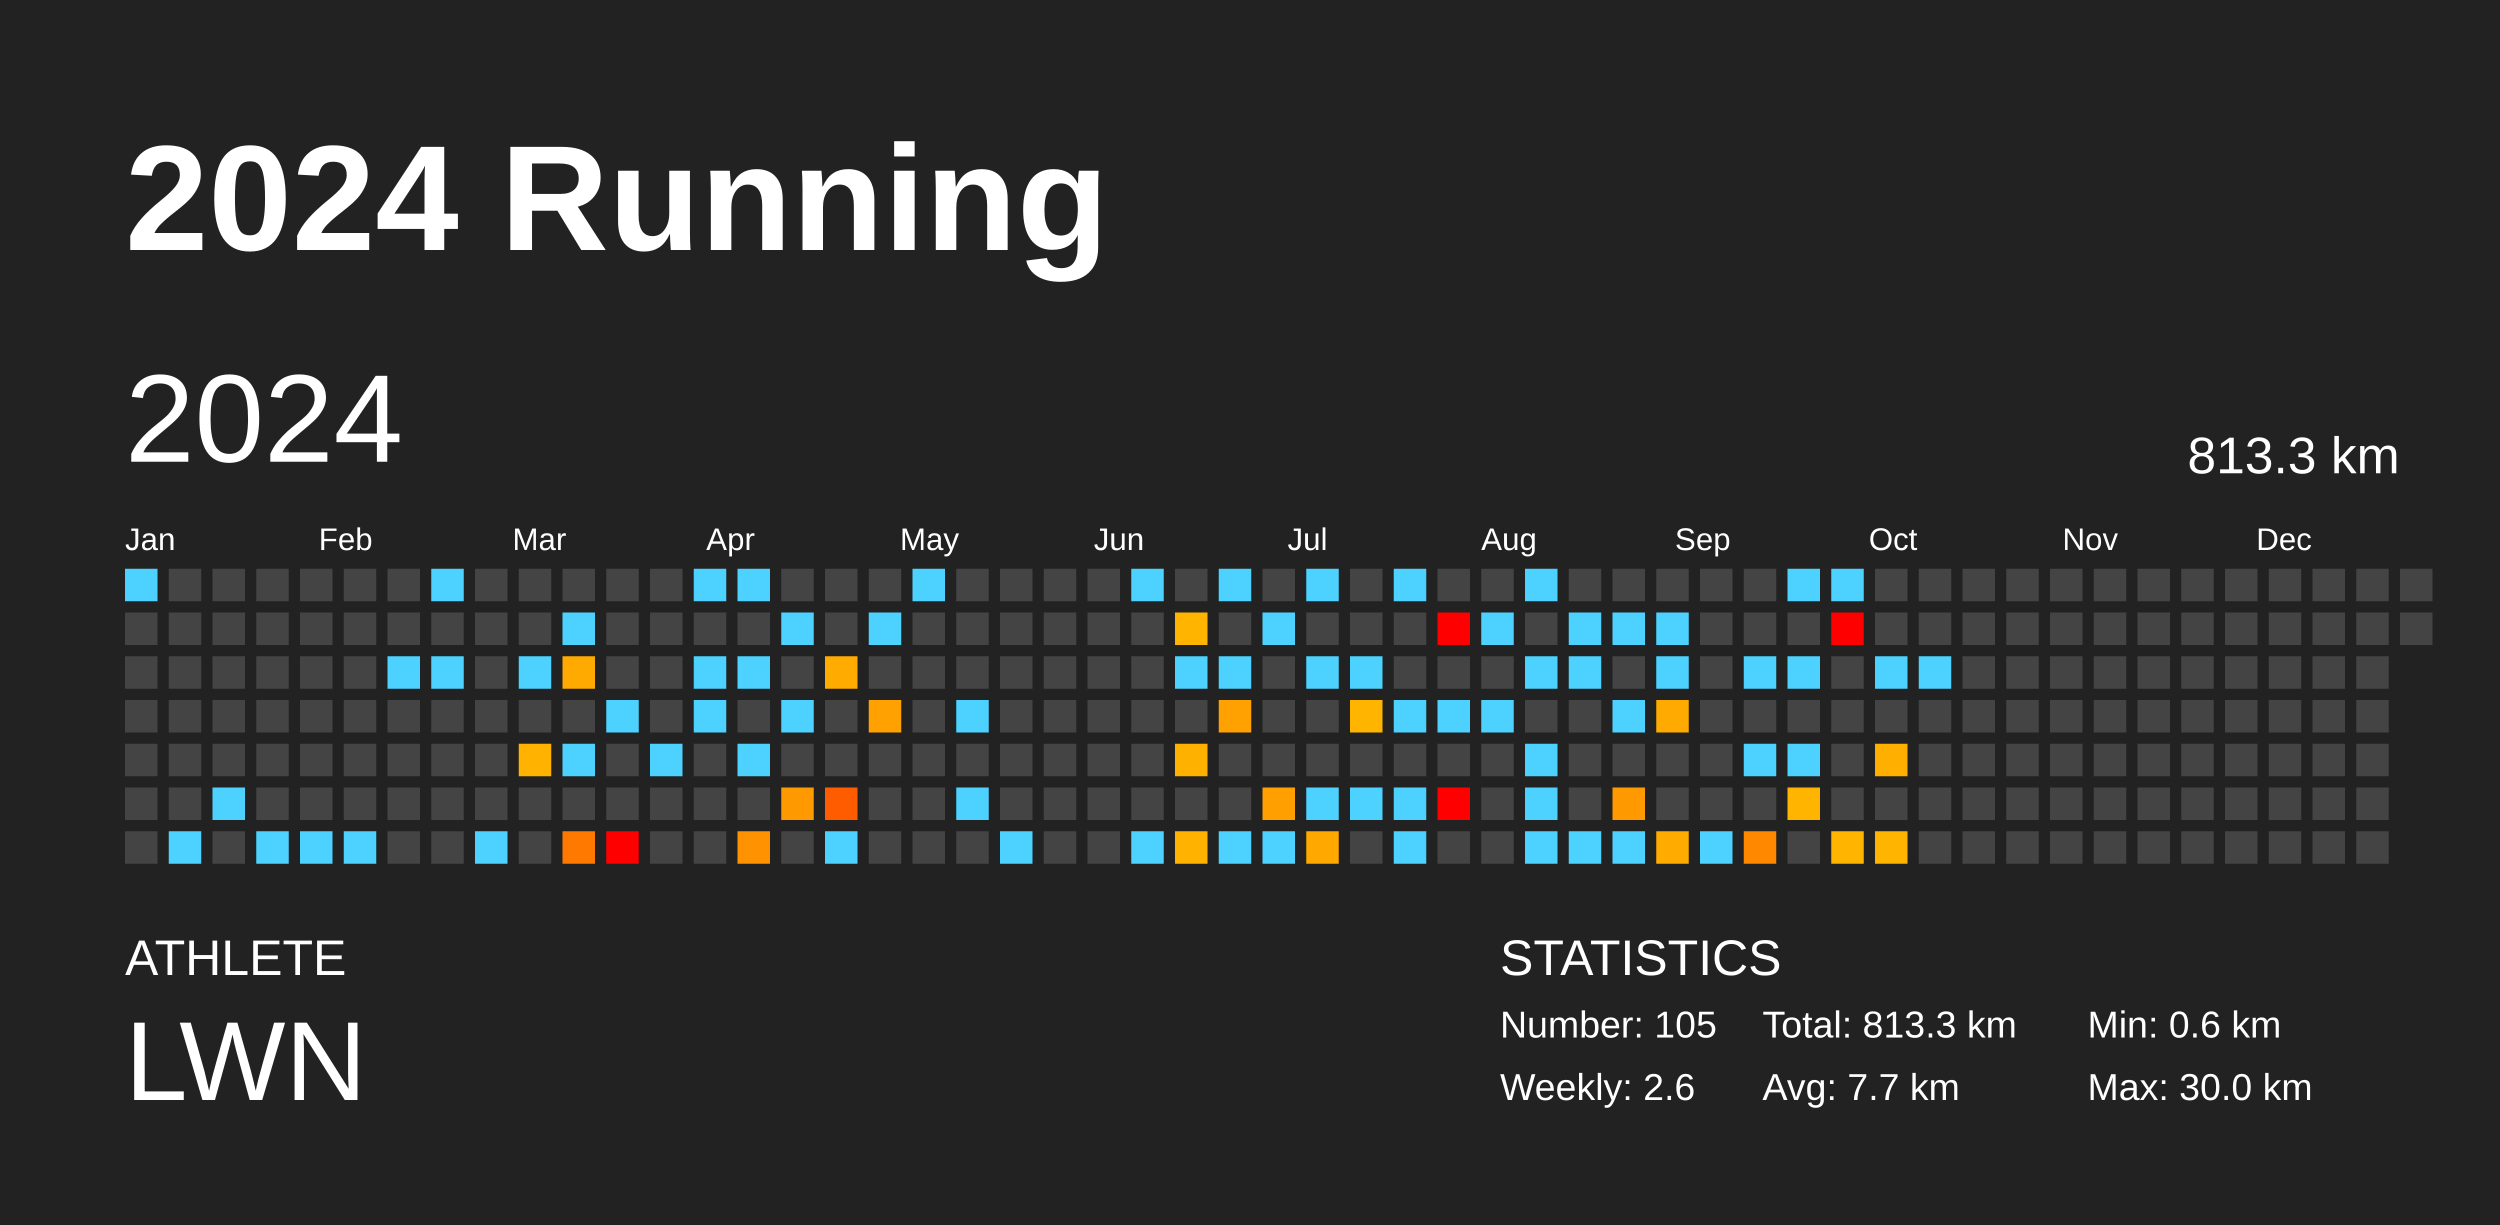
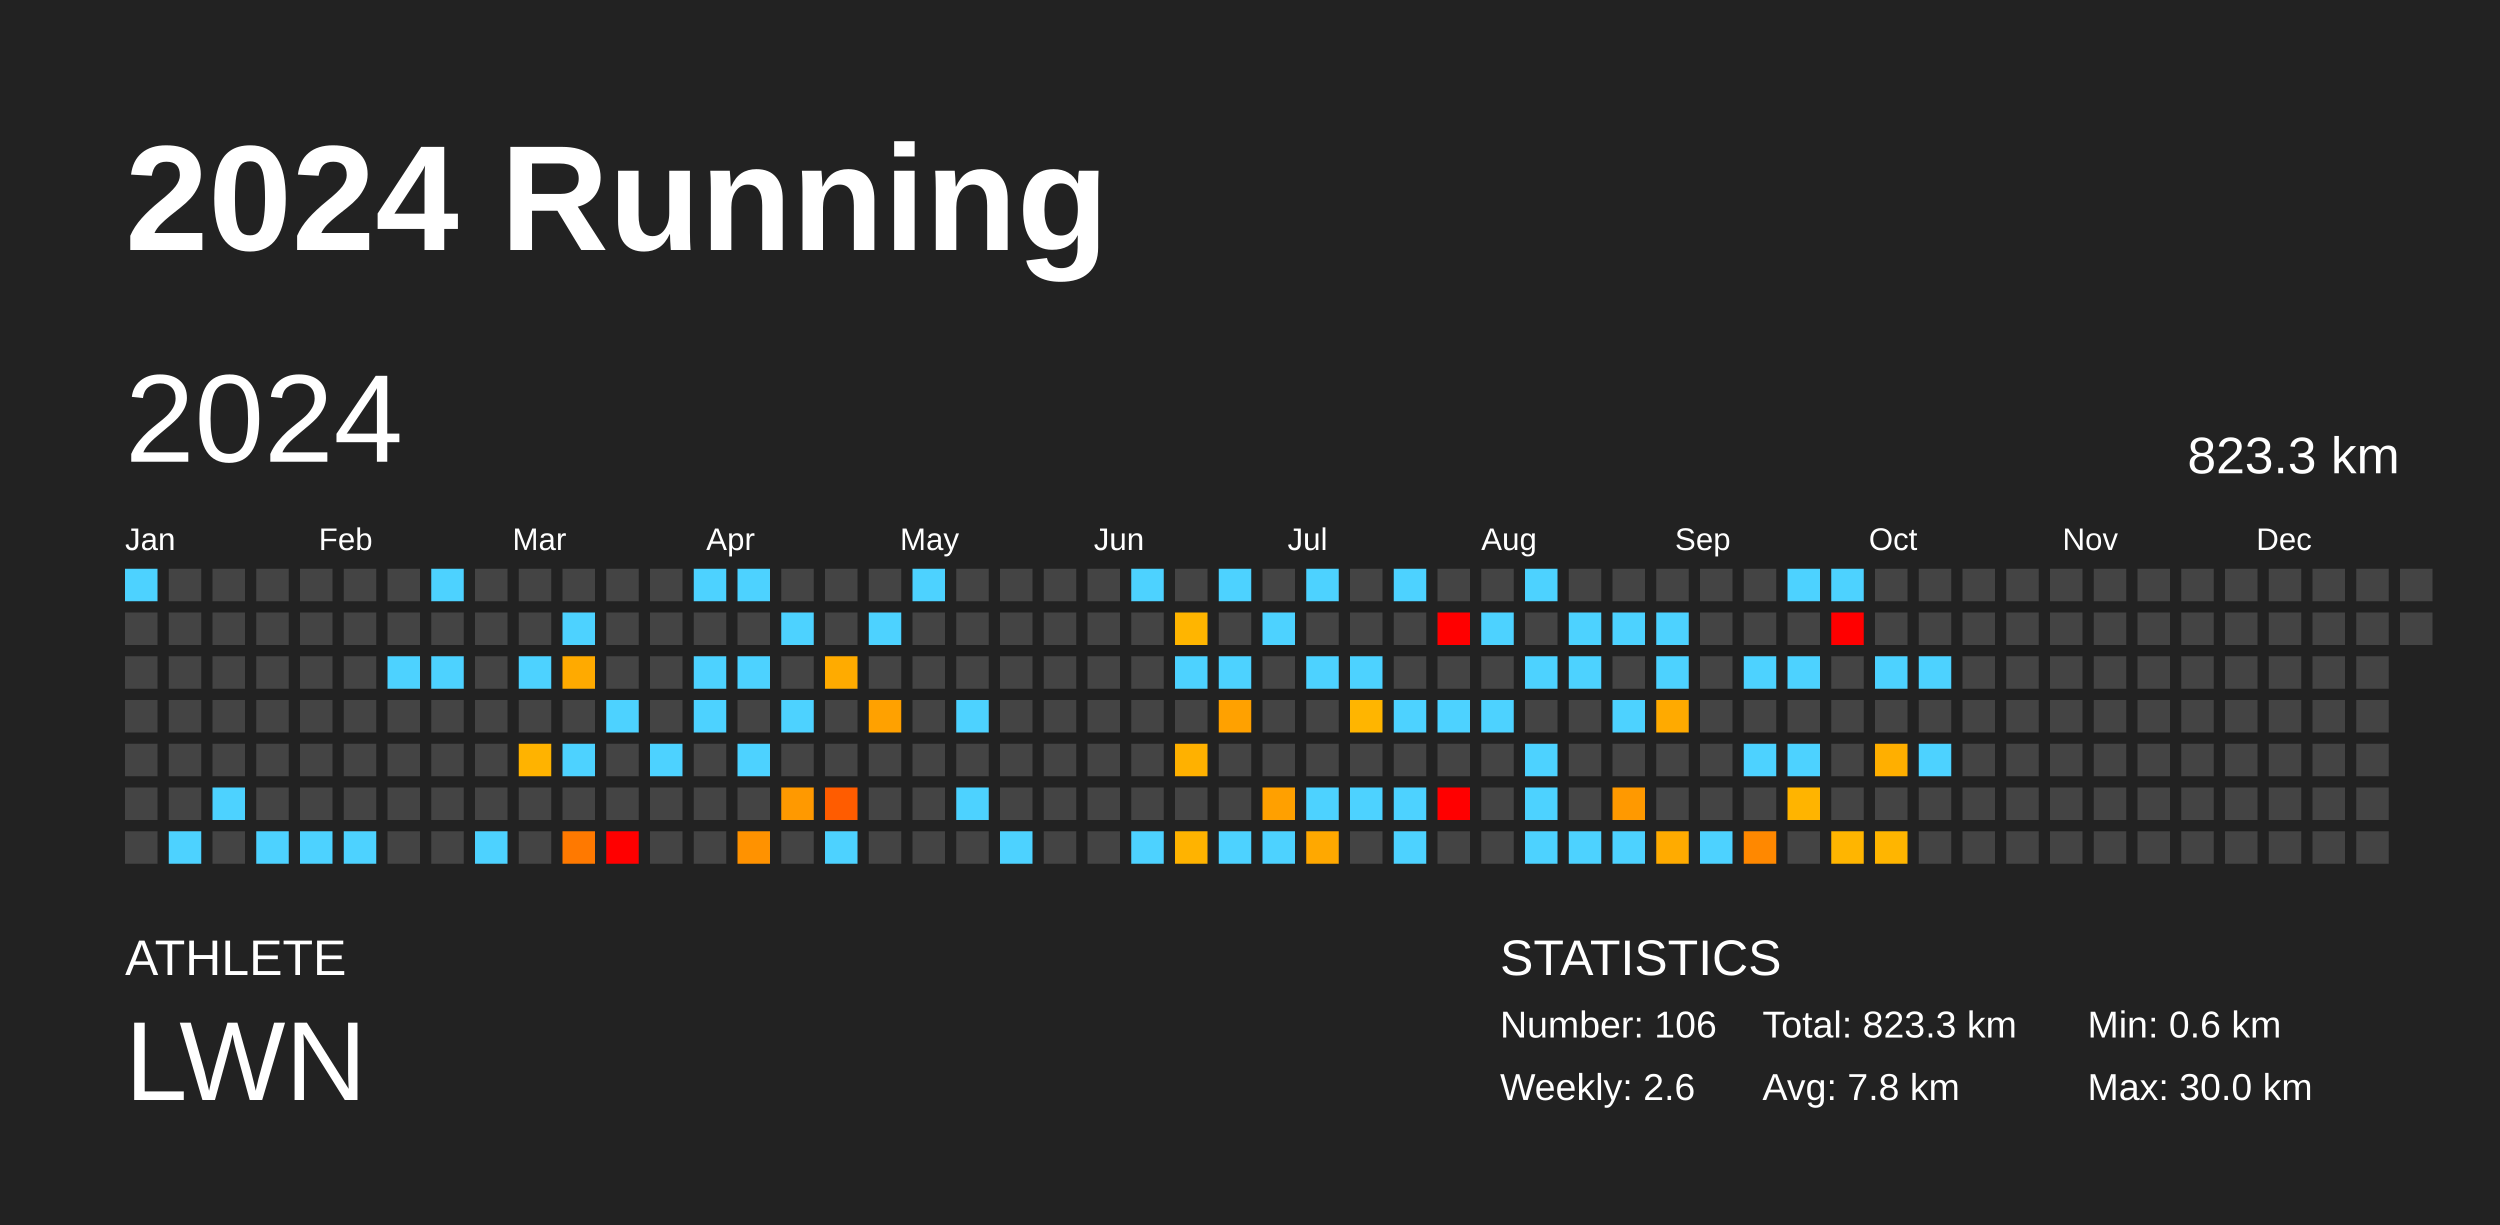
<svg xmlns="http://www.w3.org/2000/svg" baseProfile="full" height="98mm" version="1.1" viewBox="0,0,200,98" width="200mm">
  <defs />
  <rect fill="#222222" height="98" width="200" x="0" y="0" />
  <text fill="#FFFFFF" style="font-size:12px; font-family:Arial; font-weight:bold;" x="10" y="20">2024 Running</text>
  <text fill="#FFFFFF" style="font-size:4px; font-family:Arial" x="10" y="78">ATHLETE</text>
  <text fill="#FFFFFF" style="font-size:9px; font-family:Arial" x="10" y="88">LWN</text>
  <text fill="#FFFFFF" style="font-size:4px; font-family:Arial" x="120" y="78">STATISTICS</text>
-   <text fill="#FFFFFF" style="font-size:3px; font-family:Arial" x="120" y="83">Number: 105</text>
+   <text fill="#FFFFFF" style="font-size:3px; font-family:Arial" x="120" y="83">Number: 106</text>
  <text fill="#FFFFFF" style="font-size:3px; font-family:Arial" x="120" y="88">Weekly: 2.6</text>
-   <text fill="#FFFFFF" style="font-size:3px; font-family:Arial" x="141" y="83">Total: 813.3 km</text>
-   <text fill="#FFFFFF" style="font-size:3px; font-family:Arial" x="141" y="88">Avg: 7.7 km</text>
+   <text fill="#FFFFFF" style="font-size:3px; font-family:Arial" x="141" y="83">Total: 823.3 km</text>
+   <text fill="#FFFFFF" style="font-size:3px; font-family:Arial" x="141" y="88">Avg: 7.8 km</text>
  <text fill="#FFFFFF" style="font-size:3px; font-family:Arial" x="167" y="83">Min: 0.6 km</text>
  <text fill="#FFFFFF" style="font-size:3px; font-family:Arial" x="167" y="88">Max: 30.0 km</text>
  <text dominant-baseline="hanging" fill="#FFFFFF" style="font-size:10.0px; font-family:Arial;" x="10" y="30">2024</text>
-   <text dominant-baseline="hanging" fill="#FFFFFF" style="font-size:4.125px; font-family:Arial;" x="175" y="35">813.3 km</text>
+   <text dominant-baseline="hanging" fill="#FFFFFF" style="font-size:4.125px; font-family:Arial;" x="175" y="35">823.3 km</text>
  <text fill="#FFFFFF" style="font-size:2.5px; font-family:Arial" x="10.0" y="44">Jan</text>
  <text fill="#FFFFFF" style="font-size:2.5px; font-family:Arial" x="25.5" y="44">Feb</text>
  <text fill="#FFFFFF" style="font-size:2.5px; font-family:Arial" x="41.0" y="44">Mar</text>
  <text fill="#FFFFFF" style="font-size:2.5px; font-family:Arial" x="56.5" y="44">Apr</text>
  <text fill="#FFFFFF" style="font-size:2.5px; font-family:Arial" x="72.0" y="44">May</text>
  <text fill="#FFFFFF" style="font-size:2.5px; font-family:Arial" x="87.5" y="44">Jun</text>
  <text fill="#FFFFFF" style="font-size:2.5px; font-family:Arial" x="103.0" y="44">Jul</text>
  <text fill="#FFFFFF" style="font-size:2.5px; font-family:Arial" x="118.5" y="44">Aug</text>
  <text fill="#FFFFFF" style="font-size:2.5px; font-family:Arial" x="134.0" y="44">Sep</text>
  <text fill="#FFFFFF" style="font-size:2.5px; font-family:Arial" x="149.5" y="44">Oct</text>
  <text fill="#FFFFFF" style="font-size:2.5px; font-family:Arial" x="165.0" y="44">Nov</text>
  <text fill="#FFFFFF" style="font-size:2.5px; font-family:Arial" x="180.5" y="44">Dec</text>
  <rect fill="#4dd2ff" height="2.6" width="2.6" x="10.0" y="45.5" />
  <rect fill="#444444" height="2.6" width="2.6" x="10.0" y="49.0" />
  <rect fill="#444444" height="2.6" width="2.6" x="10.0" y="52.5" />
  <rect fill="#444444" height="2.6" width="2.6" x="10.0" y="56.0" />
  <rect fill="#444444" height="2.6" width="2.6" x="10.0" y="59.5" />
  <rect fill="#444444" height="2.6" width="2.6" x="10.0" y="63.0" />
  <rect fill="#444444" height="2.6" width="2.6" x="10.0" y="66.5" />
  <rect fill="#444444" height="2.6" width="2.6" x="13.5" y="45.5" />
  <rect fill="#444444" height="2.6" width="2.6" x="13.5" y="49.0" />
  <rect fill="#444444" height="2.6" width="2.6" x="13.5" y="52.5" />
  <rect fill="#444444" height="2.6" width="2.6" x="13.5" y="56.0" />
  <rect fill="#444444" height="2.6" width="2.6" x="13.5" y="59.5" />
  <rect fill="#444444" height="2.6" width="2.6" x="13.5" y="63.0" />
  <rect fill="#4dd2ff" height="2.6" width="2.6" x="13.5" y="66.5" />
  <rect fill="#444444" height="2.6" width="2.6" x="17.0" y="45.5" />
  <rect fill="#444444" height="2.6" width="2.6" x="17.0" y="49.0" />
  <rect fill="#444444" height="2.6" width="2.6" x="17.0" y="52.5" />
  <rect fill="#444444" height="2.6" width="2.6" x="17.0" y="56.0" />
  <rect fill="#444444" height="2.6" width="2.6" x="17.0" y="59.5" />
  <rect fill="#4dd2ff" height="2.6" width="2.6" x="17.0" y="63.0" />
  <rect fill="#444444" height="2.6" width="2.6" x="17.0" y="66.5" />
  <rect fill="#444444" height="2.6" width="2.6" x="20.5" y="45.5" />
  <rect fill="#444444" height="2.6" width="2.6" x="20.5" y="49.0" />
  <rect fill="#444444" height="2.6" width="2.6" x="20.5" y="52.5" />
  <rect fill="#444444" height="2.6" width="2.6" x="20.5" y="56.0" />
  <rect fill="#444444" height="2.6" width="2.6" x="20.5" y="59.5" />
  <rect fill="#444444" height="2.6" width="2.6" x="20.5" y="63.0" />
  <rect fill="#4dd2ff" height="2.6" width="2.6" x="20.5" y="66.5" />
  <rect fill="#444444" height="2.6" width="2.6" x="24.0" y="45.5" />
  <rect fill="#444444" height="2.6" width="2.6" x="24.0" y="49.0" />
  <rect fill="#444444" height="2.6" width="2.6" x="24.0" y="52.5" />
  <rect fill="#444444" height="2.6" width="2.6" x="24.0" y="56.0" />
  <rect fill="#444444" height="2.6" width="2.6" x="24.0" y="59.5" />
  <rect fill="#444444" height="2.6" width="2.6" x="24.0" y="63.0" />
  <rect fill="#4dd2ff" height="2.6" width="2.6" x="24.0" y="66.5" />
  <rect fill="#444444" height="2.6" width="2.6" x="27.5" y="45.5" />
  <rect fill="#444444" height="2.6" width="2.6" x="27.5" y="49.0" />
  <rect fill="#444444" height="2.6" width="2.6" x="27.5" y="52.5" />
  <rect fill="#444444" height="2.6" width="2.6" x="27.5" y="56.0" />
  <rect fill="#444444" height="2.6" width="2.6" x="27.5" y="59.5" />
  <rect fill="#444444" height="2.6" width="2.6" x="27.5" y="63.0" />
  <rect fill="#4dd2ff" height="2.6" width="2.6" x="27.5" y="66.5" />
  <rect fill="#444444" height="2.6" width="2.6" x="31.0" y="45.5" />
  <rect fill="#444444" height="2.6" width="2.6" x="31.0" y="49.0" />
  <rect fill="#4dd2ff" height="2.6" width="2.6" x="31.0" y="52.5" />
  <rect fill="#444444" height="2.6" width="2.6" x="31.0" y="56.0" />
  <rect fill="#444444" height="2.6" width="2.6" x="31.0" y="59.5" />
  <rect fill="#444444" height="2.6" width="2.6" x="31.0" y="63.0" />
  <rect fill="#444444" height="2.6" width="2.6" x="31.0" y="66.5" />
  <rect fill="#4dd2ff" height="2.6" width="2.6" x="34.5" y="45.5" />
  <rect fill="#444444" height="2.6" width="2.6" x="34.5" y="49.0" />
  <rect fill="#4dd2ff" height="2.6" width="2.6" x="34.5" y="52.5" />
  <rect fill="#444444" height="2.6" width="2.6" x="34.5" y="56.0" />
  <rect fill="#444444" height="2.6" width="2.6" x="34.5" y="59.5" />
  <rect fill="#444444" height="2.6" width="2.6" x="34.5" y="63.0" />
  <rect fill="#444444" height="2.6" width="2.6" x="34.5" y="66.5" />
  <rect fill="#444444" height="2.6" width="2.6" x="38.0" y="45.5" />
  <rect fill="#444444" height="2.6" width="2.6" x="38.0" y="49.0" />
  <rect fill="#444444" height="2.6" width="2.6" x="38.0" y="52.5" />
  <rect fill="#444444" height="2.6" width="2.6" x="38.0" y="56.0" />
  <rect fill="#444444" height="2.6" width="2.6" x="38.0" y="59.5" />
  <rect fill="#444444" height="2.6" width="2.6" x="38.0" y="63.0" />
  <rect fill="#4dd2ff" height="2.6" width="2.6" x="38.0" y="66.5" />
  <rect fill="#444444" height="2.6" width="2.6" x="41.5" y="45.5" />
  <rect fill="#444444" height="2.6" width="2.6" x="41.5" y="49.0" />
  <rect fill="#4dd2ff" height="2.6" width="2.6" x="41.5" y="52.5" />
  <rect fill="#444444" height="2.6" width="2.6" x="41.5" y="56.0" />
  <rect fill="#ffb300" height="2.6" width="2.6" x="41.5" y="59.5" />
  <rect fill="#444444" height="2.6" width="2.6" x="41.5" y="63.0" />
  <rect fill="#444444" height="2.6" width="2.6" x="41.5" y="66.5" />
  <rect fill="#444444" height="2.6" width="2.6" x="45.0" y="45.5" />
  <rect fill="#4dd2ff" height="2.6" width="2.6" x="45.0" y="49.0" />
  <rect fill="#ffaa00" height="2.6" width="2.6" x="45.0" y="52.5" />
  <rect fill="#444444" height="2.6" width="2.6" x="45.0" y="56.0" />
  <rect fill="#4dd2ff" height="2.6" width="2.6" x="45.0" y="59.5" />
  <rect fill="#444444" height="2.6" width="2.6" x="45.0" y="63.0" />
  <rect fill="#ff7900" height="2.6" width="2.6" x="45.0" y="66.5" />
  <rect fill="#444444" height="2.6" width="2.6" x="48.5" y="45.5" />
  <rect fill="#444444" height="2.6" width="2.6" x="48.5" y="49.0" />
  <rect fill="#444444" height="2.6" width="2.6" x="48.5" y="52.5" />
  <rect fill="#4dd2ff" height="2.6" width="2.6" x="48.5" y="56.0" />
  <rect fill="#444444" height="2.6" width="2.6" x="48.5" y="59.5" />
  <rect fill="#444444" height="2.6" width="2.6" x="48.5" y="63.0" />
  <rect fill="red" height="2.6" width="2.6" x="48.5" y="66.5" />
  <rect fill="#444444" height="2.6" width="2.6" x="52.0" y="45.5" />
  <rect fill="#444444" height="2.6" width="2.6" x="52.0" y="49.0" />
  <rect fill="#444444" height="2.6" width="2.6" x="52.0" y="52.5" />
  <rect fill="#444444" height="2.6" width="2.6" x="52.0" y="56.0" />
  <rect fill="#4dd2ff" height="2.6" width="2.6" x="52.0" y="59.5" />
  <rect fill="#444444" height="2.6" width="2.6" x="52.0" y="63.0" />
  <rect fill="#444444" height="2.6" width="2.6" x="52.0" y="66.5" />
  <rect fill="#4dd2ff" height="2.6" width="2.6" x="55.5" y="45.5" />
  <rect fill="#444444" height="2.6" width="2.6" x="55.5" y="49.0" />
  <rect fill="#4dd2ff" height="2.6" width="2.6" x="55.5" y="52.5" />
  <rect fill="#4dd2ff" height="2.6" width="2.6" x="55.5" y="56.0" />
  <rect fill="#444444" height="2.6" width="2.6" x="55.5" y="59.5" />
  <rect fill="#444444" height="2.6" width="2.6" x="55.5" y="63.0" />
  <rect fill="#444444" height="2.6" width="2.6" x="55.5" y="66.5" />
  <rect fill="#4dd2ff" height="2.6" width="2.6" x="59.0" y="45.5" />
  <rect fill="#444444" height="2.6" width="2.6" x="59.0" y="49.0" />
  <rect fill="#4dd2ff" height="2.6" width="2.6" x="59.0" y="52.5" />
  <rect fill="#444444" height="2.6" width="2.6" x="59.0" y="56.0" />
  <rect fill="#4dd2ff" height="2.6" width="2.6" x="59.0" y="59.5" />
  <rect fill="#444444" height="2.6" width="2.6" x="59.0" y="63.0" />
  <rect fill="#ff9200" height="2.6" width="2.6" x="59.0" y="66.5" />
  <rect fill="#444444" height="2.6" width="2.6" x="62.5" y="45.5" />
  <rect fill="#4dd2ff" height="2.6" width="2.6" x="62.5" y="49.0" />
  <rect fill="#444444" height="2.6" width="2.6" x="62.5" y="52.5" />
  <rect fill="#4dd2ff" height="2.6" width="2.6" x="62.5" y="56.0" />
  <rect fill="#444444" height="2.6" width="2.6" x="62.5" y="59.5" />
  <rect fill="#ff9900" height="2.6" width="2.6" x="62.5" y="63.0" />
  <rect fill="#444444" height="2.6" width="2.6" x="62.5" y="66.5" />
  <rect fill="#444444" height="2.6" width="2.6" x="66.0" y="45.5" />
  <rect fill="#444444" height="2.6" width="2.6" x="66.0" y="49.0" />
  <rect fill="#ffab00" height="2.6" width="2.6" x="66.0" y="52.5" />
  <rect fill="#444444" height="2.6" width="2.6" x="66.0" y="56.0" />
  <rect fill="#444444" height="2.6" width="2.6" x="66.0" y="59.5" />
  <rect fill="#ff5c00" height="2.6" width="2.6" x="66.0" y="63.0" />
  <rect fill="#4dd2ff" height="2.6" width="2.6" x="66.0" y="66.5" />
  <rect fill="#444444" height="2.6" width="2.6" x="69.5" y="45.5" />
  <rect fill="#4dd2ff" height="2.6" width="2.6" x="69.5" y="49.0" />
  <rect fill="#444444" height="2.6" width="2.6" x="69.5" y="52.5" />
  <rect fill="#ffa100" height="2.6" width="2.6" x="69.5" y="56.0" />
  <rect fill="#444444" height="2.6" width="2.6" x="69.5" y="59.5" />
  <rect fill="#444444" height="2.6" width="2.6" x="69.5" y="63.0" />
  <rect fill="#444444" height="2.6" width="2.6" x="69.5" y="66.5" />
  <rect fill="#4dd2ff" height="2.6" width="2.6" x="73.0" y="45.5" />
  <rect fill="#444444" height="2.6" width="2.6" x="73.0" y="49.0" />
  <rect fill="#444444" height="2.6" width="2.6" x="73.0" y="52.5" />
  <rect fill="#444444" height="2.6" width="2.6" x="73.0" y="56.0" />
  <rect fill="#444444" height="2.6" width="2.6" x="73.0" y="59.5" />
  <rect fill="#444444" height="2.6" width="2.6" x="73.0" y="63.0" />
  <rect fill="#444444" height="2.6" width="2.6" x="73.0" y="66.5" />
  <rect fill="#444444" height="2.6" width="2.6" x="76.5" y="45.5" />
  <rect fill="#444444" height="2.6" width="2.6" x="76.5" y="49.0" />
  <rect fill="#444444" height="2.6" width="2.6" x="76.5" y="52.5" />
  <rect fill="#4dd2ff" height="2.6" width="2.6" x="76.5" y="56.0" />
  <rect fill="#444444" height="2.6" width="2.6" x="76.5" y="59.5" />
  <rect fill="#4dd2ff" height="2.6" width="2.6" x="76.5" y="63.0" />
  <rect fill="#444444" height="2.6" width="2.6" x="76.5" y="66.5" />
  <rect fill="#444444" height="2.6" width="2.6" x="80.0" y="45.5" />
  <rect fill="#444444" height="2.6" width="2.6" x="80.0" y="49.0" />
  <rect fill="#444444" height="2.6" width="2.6" x="80.0" y="52.5" />
  <rect fill="#444444" height="2.6" width="2.6" x="80.0" y="56.0" />
  <rect fill="#444444" height="2.6" width="2.6" x="80.0" y="59.5" />
  <rect fill="#444444" height="2.6" width="2.6" x="80.0" y="63.0" />
  <rect fill="#4dd2ff" height="2.6" width="2.6" x="80.0" y="66.5" />
  <rect fill="#444444" height="2.6" width="2.6" x="83.5" y="45.5" />
  <rect fill="#444444" height="2.6" width="2.6" x="83.5" y="49.0" />
  <rect fill="#444444" height="2.6" width="2.6" x="83.5" y="52.5" />
  <rect fill="#444444" height="2.6" width="2.6" x="83.5" y="56.0" />
  <rect fill="#444444" height="2.6" width="2.6" x="83.5" y="59.5" />
  <rect fill="#444444" height="2.6" width="2.6" x="83.5" y="63.0" />
  <rect fill="#444444" height="2.6" width="2.6" x="83.5" y="66.5" />
  <rect fill="#444444" height="2.6" width="2.6" x="87.0" y="45.5" />
  <rect fill="#444444" height="2.6" width="2.6" x="87.0" y="49.0" />
  <rect fill="#444444" height="2.6" width="2.6" x="87.0" y="52.5" />
  <rect fill="#444444" height="2.6" width="2.6" x="87.0" y="56.0" />
  <rect fill="#444444" height="2.6" width="2.6" x="87.0" y="59.5" />
  <rect fill="#444444" height="2.6" width="2.6" x="87.0" y="63.0" />
  <rect fill="#444444" height="2.6" width="2.6" x="87.0" y="66.5" />
  <rect fill="#4dd2ff" height="2.6" width="2.6" x="90.5" y="45.5" />
  <rect fill="#444444" height="2.6" width="2.6" x="90.5" y="49.0" />
  <rect fill="#444444" height="2.6" width="2.6" x="90.5" y="52.5" />
  <rect fill="#444444" height="2.6" width="2.6" x="90.5" y="56.0" />
  <rect fill="#444444" height="2.6" width="2.6" x="90.5" y="59.5" />
  <rect fill="#444444" height="2.6" width="2.6" x="90.5" y="63.0" />
  <rect fill="#4dd2ff" height="2.6" width="2.6" x="90.5" y="66.5" />
  <rect fill="#444444" height="2.6" width="2.6" x="94.0" y="45.5" />
  <rect fill="#ffb500" height="2.6" width="2.6" x="94.0" y="49.0" />
  <rect fill="#4dd2ff" height="2.6" width="2.6" x="94.0" y="52.5" />
  <rect fill="#444444" height="2.6" width="2.6" x="94.0" y="56.0" />
  <rect fill="#ffb100" height="2.6" width="2.6" x="94.0" y="59.5" />
  <rect fill="#444444" height="2.6" width="2.6" x="94.0" y="63.0" />
  <rect fill="#ffb300" height="2.6" width="2.6" x="94.0" y="66.5" />
  <rect fill="#4dd2ff" height="2.6" width="2.6" x="97.5" y="45.5" />
  <rect fill="#444444" height="2.6" width="2.6" x="97.5" y="49.0" />
  <rect fill="#4dd2ff" height="2.6" width="2.6" x="97.5" y="52.5" />
  <rect fill="#ffa100" height="2.6" width="2.6" x="97.5" y="56.0" />
  <rect fill="#444444" height="2.6" width="2.6" x="97.5" y="59.5" />
  <rect fill="#444444" height="2.6" width="2.6" x="97.5" y="63.0" />
  <rect fill="#4dd2ff" height="2.6" width="2.6" x="97.5" y="66.5" />
  <rect fill="#444444" height="2.6" width="2.6" x="101.0" y="45.5" />
  <rect fill="#4dd2ff" height="2.6" width="2.6" x="101.0" y="49.0" />
  <rect fill="#444444" height="2.6" width="2.6" x="101.0" y="52.5" />
  <rect fill="#444444" height="2.6" width="2.6" x="101.0" y="56.0" />
  <rect fill="#444444" height="2.6" width="2.6" x="101.0" y="59.5" />
  <rect fill="#ffa000" height="2.6" width="2.6" x="101.0" y="63.0" />
  <rect fill="#4dd2ff" height="2.6" width="2.6" x="101.0" y="66.5" />
  <rect fill="#4dd2ff" height="2.6" width="2.6" x="104.5" y="45.5" />
  <rect fill="#444444" height="2.6" width="2.6" x="104.5" y="49.0" />
  <rect fill="#4dd2ff" height="2.6" width="2.6" x="104.5" y="52.5" />
  <rect fill="#444444" height="2.6" width="2.6" x="104.5" y="56.0" />
  <rect fill="#444444" height="2.6" width="2.6" x="104.5" y="59.5" />
  <rect fill="#4dd2ff" height="2.6" width="2.6" x="104.5" y="63.0" />
  <rect fill="#ffa800" height="2.6" width="2.6" x="104.5" y="66.5" />
  <rect fill="#444444" height="2.6" width="2.6" x="108.0" y="45.5" />
  <rect fill="#444444" height="2.6" width="2.6" x="108.0" y="49.0" />
  <rect fill="#4dd2ff" height="2.6" width="2.6" x="108.0" y="52.5" />
  <rect fill="#ffb500" height="2.6" width="2.6" x="108.0" y="56.0" />
  <rect fill="#444444" height="2.6" width="2.6" x="108.0" y="59.5" />
  <rect fill="#4dd2ff" height="2.6" width="2.6" x="108.0" y="63.0" />
  <rect fill="#444444" height="2.6" width="2.6" x="108.0" y="66.5" />
  <rect fill="#4dd2ff" height="2.6" width="2.6" x="111.5" y="45.5" />
  <rect fill="#444444" height="2.6" width="2.6" x="111.5" y="49.0" />
  <rect fill="#444444" height="2.6" width="2.6" x="111.5" y="52.5" />
  <rect fill="#4dd2ff" height="2.6" width="2.6" x="111.5" y="56.0" />
  <rect fill="#444444" height="2.6" width="2.6" x="111.5" y="59.5" />
  <rect fill="#4dd2ff" height="2.6" width="2.6" x="111.5" y="63.0" />
  <rect fill="#4dd2ff" height="2.6" width="2.6" x="111.5" y="66.5" />
  <rect fill="#444444" height="2.6" width="2.6" x="115.0" y="45.5" />
  <rect fill="red" height="2.6" width="2.6" x="115.0" y="49.0" />
  <rect fill="#444444" height="2.6" width="2.6" x="115.0" y="52.5" />
  <rect fill="#4dd2ff" height="2.6" width="2.6" x="115.0" y="56.0" />
  <rect fill="#444444" height="2.6" width="2.6" x="115.0" y="59.5" />
  <rect fill="red" height="2.6" width="2.6" x="115.0" y="63.0" />
  <rect fill="#444444" height="2.6" width="2.6" x="115.0" y="66.5" />
  <rect fill="#444444" height="2.6" width="2.6" x="118.5" y="45.5" />
  <rect fill="#4dd2ff" height="2.6" width="2.6" x="118.5" y="49.0" />
  <rect fill="#444444" height="2.6" width="2.6" x="118.5" y="52.5" />
  <rect fill="#4dd2ff" height="2.6" width="2.6" x="118.5" y="56.0" />
  <rect fill="#444444" height="2.6" width="2.6" x="118.5" y="59.5" />
  <rect fill="#444444" height="2.6" width="2.6" x="118.5" y="63.0" />
  <rect fill="#444444" height="2.6" width="2.6" x="118.5" y="66.5" />
  <rect fill="#4dd2ff" height="2.6" width="2.6" x="122.0" y="45.5" />
  <rect fill="#444444" height="2.6" width="2.6" x="122.0" y="49.0" />
  <rect fill="#4dd2ff" height="2.6" width="2.6" x="122.0" y="52.5" />
  <rect fill="#444444" height="2.6" width="2.6" x="122.0" y="56.0" />
  <rect fill="#4dd2ff" height="2.6" width="2.6" x="122.0" y="59.5" />
  <rect fill="#4dd2ff" height="2.6" width="2.6" x="122.0" y="63.0" />
  <rect fill="#4dd2ff" height="2.6" width="2.6" x="122.0" y="66.5" />
  <rect fill="#444444" height="2.6" width="2.6" x="125.5" y="45.5" />
  <rect fill="#4dd2ff" height="2.6" width="2.6" x="125.5" y="49.0" />
  <rect fill="#4dd2ff" height="2.6" width="2.6" x="125.5" y="52.5" />
  <rect fill="#444444" height="2.6" width="2.6" x="125.5" y="56.0" />
  <rect fill="#444444" height="2.6" width="2.6" x="125.5" y="59.5" />
  <rect fill="#444444" height="2.6" width="2.6" x="125.5" y="63.0" />
  <rect fill="#4dd2ff" height="2.6" width="2.6" x="125.5" y="66.5" />
  <rect fill="#444444" height="2.6" width="2.6" x="129.0" y="45.5" />
  <rect fill="#4dd2ff" height="2.6" width="2.6" x="129.0" y="49.0" />
  <rect fill="#444444" height="2.6" width="2.6" x="129.0" y="52.5" />
  <rect fill="#4dd2ff" height="2.6" width="2.6" x="129.0" y="56.0" />
  <rect fill="#444444" height="2.6" width="2.6" x="129.0" y="59.5" />
  <rect fill="#ff9900" height="2.6" width="2.6" x="129.0" y="63.0" />
  <rect fill="#4dd2ff" height="2.6" width="2.6" x="129.0" y="66.5" />
  <rect fill="#444444" height="2.6" width="2.6" x="132.5" y="45.5" />
  <rect fill="#4dd2ff" height="2.6" width="2.6" x="132.5" y="49.0" />
  <rect fill="#4dd2ff" height="2.6" width="2.6" x="132.5" y="52.5" />
  <rect fill="#ffaa00" height="2.6" width="2.6" x="132.5" y="56.0" />
  <rect fill="#444444" height="2.6" width="2.6" x="132.5" y="59.5" />
  <rect fill="#444444" height="2.6" width="2.6" x="132.5" y="63.0" />
  <rect fill="#ffab00" height="2.6" width="2.6" x="132.5" y="66.5" />
  <rect fill="#444444" height="2.6" width="2.6" x="136.0" y="45.5" />
  <rect fill="#444444" height="2.6" width="2.6" x="136.0" y="49.0" />
  <rect fill="#444444" height="2.6" width="2.6" x="136.0" y="52.5" />
  <rect fill="#444444" height="2.6" width="2.6" x="136.0" y="56.0" />
  <rect fill="#444444" height="2.6" width="2.6" x="136.0" y="59.5" />
  <rect fill="#444444" height="2.6" width="2.6" x="136.0" y="63.0" />
  <rect fill="#4dd2ff" height="2.6" width="2.6" x="136.0" y="66.5" />
  <rect fill="#444444" height="2.6" width="2.6" x="139.5" y="45.5" />
  <rect fill="#444444" height="2.6" width="2.6" x="139.5" y="49.0" />
  <rect fill="#4dd2ff" height="2.6" width="2.6" x="139.5" y="52.5" />
  <rect fill="#444444" height="2.6" width="2.6" x="139.5" y="56.0" />
  <rect fill="#4dd2ff" height="2.6" width="2.6" x="139.5" y="59.5" />
  <rect fill="#444444" height="2.6" width="2.6" x="139.5" y="63.0" />
  <rect fill="#ff8800" height="2.6" width="2.6" x="139.5" y="66.5" />
  <rect fill="#4dd2ff" height="2.6" width="2.6" x="143.0" y="45.5" />
  <rect fill="#444444" height="2.6" width="2.6" x="143.0" y="49.0" />
  <rect fill="#4dd2ff" height="2.6" width="2.6" x="143.0" y="52.5" />
  <rect fill="#444444" height="2.6" width="2.6" x="143.0" y="56.0" />
  <rect fill="#4dd2ff" height="2.6" width="2.6" x="143.0" y="59.5" />
  <rect fill="#ffb400" height="2.6" width="2.6" x="143.0" y="63.0" />
  <rect fill="#444444" height="2.6" width="2.6" x="143.0" y="66.5" />
  <rect fill="#4dd2ff" height="2.6" width="2.6" x="146.5" y="45.5" />
  <rect fill="red" height="2.6" width="2.6" x="146.5" y="49.0" />
  <rect fill="#444444" height="2.6" width="2.6" x="146.5" y="52.5" />
  <rect fill="#444444" height="2.6" width="2.6" x="146.5" y="56.0" />
  <rect fill="#444444" height="2.6" width="2.6" x="146.5" y="59.5" />
  <rect fill="#444444" height="2.6" width="2.6" x="146.5" y="63.0" />
  <rect fill="#ffb500" height="2.6" width="2.6" x="146.5" y="66.5" />
  <rect fill="#444444" height="2.6" width="2.6" x="150.0" y="45.5" />
  <rect fill="#444444" height="2.6" width="2.6" x="150.0" y="49.0" />
  <rect fill="#4dd2ff" height="2.6" width="2.6" x="150.0" y="52.5" />
  <rect fill="#444444" height="2.6" width="2.6" x="150.0" y="56.0" />
  <rect fill="#ffaf00" height="2.6" width="2.6" x="150.0" y="59.5" />
  <rect fill="#444444" height="2.6" width="2.6" x="150.0" y="63.0" />
  <rect fill="#ffb500" height="2.6" width="2.6" x="150.0" y="66.5" />
  <rect fill="#444444" height="2.6" width="2.6" x="153.5" y="45.5" />
  <rect fill="#444444" height="2.6" width="2.6" x="153.5" y="49.0" />
  <rect fill="#4dd2ff" height="2.6" width="2.6" x="153.5" y="52.5" />
  <rect fill="#444444" height="2.6" width="2.6" x="153.5" y="56.0" />
-   <rect fill="#444444" height="2.6" width="2.6" x="153.5" y="59.5" />
+   <rect fill="#4dd2ff" height="2.6" width="2.6" x="153.5" y="59.5" />
  <rect fill="#444444" height="2.6" width="2.6" x="153.5" y="63.0" />
  <rect fill="#444444" height="2.6" width="2.6" x="153.5" y="66.5" />
  <rect fill="#444444" height="2.6" width="2.6" x="157.0" y="45.5" />
  <rect fill="#444444" height="2.6" width="2.6" x="157.0" y="49.0" />
  <rect fill="#444444" height="2.6" width="2.6" x="157.0" y="52.5" />
  <rect fill="#444444" height="2.6" width="2.6" x="157.0" y="56.0" />
  <rect fill="#444444" height="2.6" width="2.6" x="157.0" y="59.5" />
  <rect fill="#444444" height="2.6" width="2.6" x="157.0" y="63.0" />
  <rect fill="#444444" height="2.6" width="2.6" x="157.0" y="66.5" />
  <rect fill="#444444" height="2.6" width="2.6" x="160.5" y="45.5" />
  <rect fill="#444444" height="2.6" width="2.6" x="160.5" y="49.0" />
  <rect fill="#444444" height="2.6" width="2.6" x="160.5" y="52.5" />
  <rect fill="#444444" height="2.6" width="2.6" x="160.5" y="56.0" />
  <rect fill="#444444" height="2.6" width="2.6" x="160.5" y="59.5" />
  <rect fill="#444444" height="2.6" width="2.6" x="160.5" y="63.0" />
  <rect fill="#444444" height="2.6" width="2.6" x="160.5" y="66.5" />
  <rect fill="#444444" height="2.6" width="2.6" x="164.0" y="45.5" />
  <rect fill="#444444" height="2.6" width="2.6" x="164.0" y="49.0" />
  <rect fill="#444444" height="2.6" width="2.6" x="164.0" y="52.5" />
  <rect fill="#444444" height="2.6" width="2.6" x="164.0" y="56.0" />
  <rect fill="#444444" height="2.6" width="2.6" x="164.0" y="59.5" />
  <rect fill="#444444" height="2.6" width="2.6" x="164.0" y="63.0" />
  <rect fill="#444444" height="2.6" width="2.6" x="164.0" y="66.5" />
  <rect fill="#444444" height="2.6" width="2.6" x="167.5" y="45.5" />
  <rect fill="#444444" height="2.6" width="2.6" x="167.5" y="49.0" />
  <rect fill="#444444" height="2.6" width="2.6" x="167.5" y="52.5" />
  <rect fill="#444444" height="2.6" width="2.6" x="167.5" y="56.0" />
  <rect fill="#444444" height="2.6" width="2.6" x="167.5" y="59.5" />
  <rect fill="#444444" height="2.6" width="2.6" x="167.5" y="63.0" />
  <rect fill="#444444" height="2.6" width="2.6" x="167.5" y="66.5" />
  <rect fill="#444444" height="2.6" width="2.6" x="171.0" y="45.5" />
  <rect fill="#444444" height="2.6" width="2.6" x="171.0" y="49.0" />
  <rect fill="#444444" height="2.6" width="2.6" x="171.0" y="52.5" />
  <rect fill="#444444" height="2.6" width="2.6" x="171.0" y="56.0" />
  <rect fill="#444444" height="2.6" width="2.6" x="171.0" y="59.5" />
  <rect fill="#444444" height="2.6" width="2.6" x="171.0" y="63.0" />
  <rect fill="#444444" height="2.6" width="2.6" x="171.0" y="66.5" />
  <rect fill="#444444" height="2.6" width="2.6" x="174.5" y="45.5" />
  <rect fill="#444444" height="2.6" width="2.6" x="174.5" y="49.0" />
  <rect fill="#444444" height="2.6" width="2.6" x="174.5" y="52.5" />
  <rect fill="#444444" height="2.6" width="2.6" x="174.5" y="56.0" />
  <rect fill="#444444" height="2.6" width="2.6" x="174.5" y="59.5" />
  <rect fill="#444444" height="2.6" width="2.6" x="174.5" y="63.0" />
  <rect fill="#444444" height="2.6" width="2.6" x="174.5" y="66.5" />
  <rect fill="#444444" height="2.6" width="2.6" x="178.0" y="45.5" />
  <rect fill="#444444" height="2.6" width="2.6" x="178.0" y="49.0" />
  <rect fill="#444444" height="2.6" width="2.6" x="178.0" y="52.5" />
  <rect fill="#444444" height="2.6" width="2.6" x="178.0" y="56.0" />
  <rect fill="#444444" height="2.6" width="2.6" x="178.0" y="59.5" />
  <rect fill="#444444" height="2.6" width="2.6" x="178.0" y="63.0" />
  <rect fill="#444444" height="2.6" width="2.6" x="178.0" y="66.5" />
  <rect fill="#444444" height="2.6" width="2.6" x="181.5" y="45.5" />
  <rect fill="#444444" height="2.6" width="2.6" x="181.5" y="49.0" />
  <rect fill="#444444" height="2.6" width="2.6" x="181.5" y="52.5" />
  <rect fill="#444444" height="2.6" width="2.6" x="181.5" y="56.0" />
  <rect fill="#444444" height="2.6" width="2.6" x="181.5" y="59.5" />
  <rect fill="#444444" height="2.6" width="2.6" x="181.5" y="63.0" />
  <rect fill="#444444" height="2.6" width="2.6" x="181.5" y="66.5" />
  <rect fill="#444444" height="2.6" width="2.6" x="185.0" y="45.5" />
  <rect fill="#444444" height="2.6" width="2.6" x="185.0" y="49.0" />
  <rect fill="#444444" height="2.6" width="2.6" x="185.0" y="52.5" />
  <rect fill="#444444" height="2.6" width="2.6" x="185.0" y="56.0" />
  <rect fill="#444444" height="2.6" width="2.6" x="185.0" y="59.5" />
  <rect fill="#444444" height="2.6" width="2.6" x="185.0" y="63.0" />
  <rect fill="#444444" height="2.6" width="2.6" x="185.0" y="66.5" />
  <rect fill="#444444" height="2.6" width="2.6" x="188.5" y="45.5" />
  <rect fill="#444444" height="2.6" width="2.6" x="188.5" y="49.0" />
  <rect fill="#444444" height="2.6" width="2.6" x="188.5" y="52.5" />
  <rect fill="#444444" height="2.6" width="2.6" x="188.5" y="56.0" />
  <rect fill="#444444" height="2.6" width="2.6" x="188.5" y="59.5" />
  <rect fill="#444444" height="2.6" width="2.6" x="188.5" y="63.0" />
  <rect fill="#444444" height="2.6" width="2.6" x="188.5" y="66.5" />
  <rect fill="#444444" height="2.6" width="2.6" x="192.0" y="45.5" />
  <rect fill="#444444" height="2.6" width="2.6" x="192.0" y="49.0" />
</svg>
